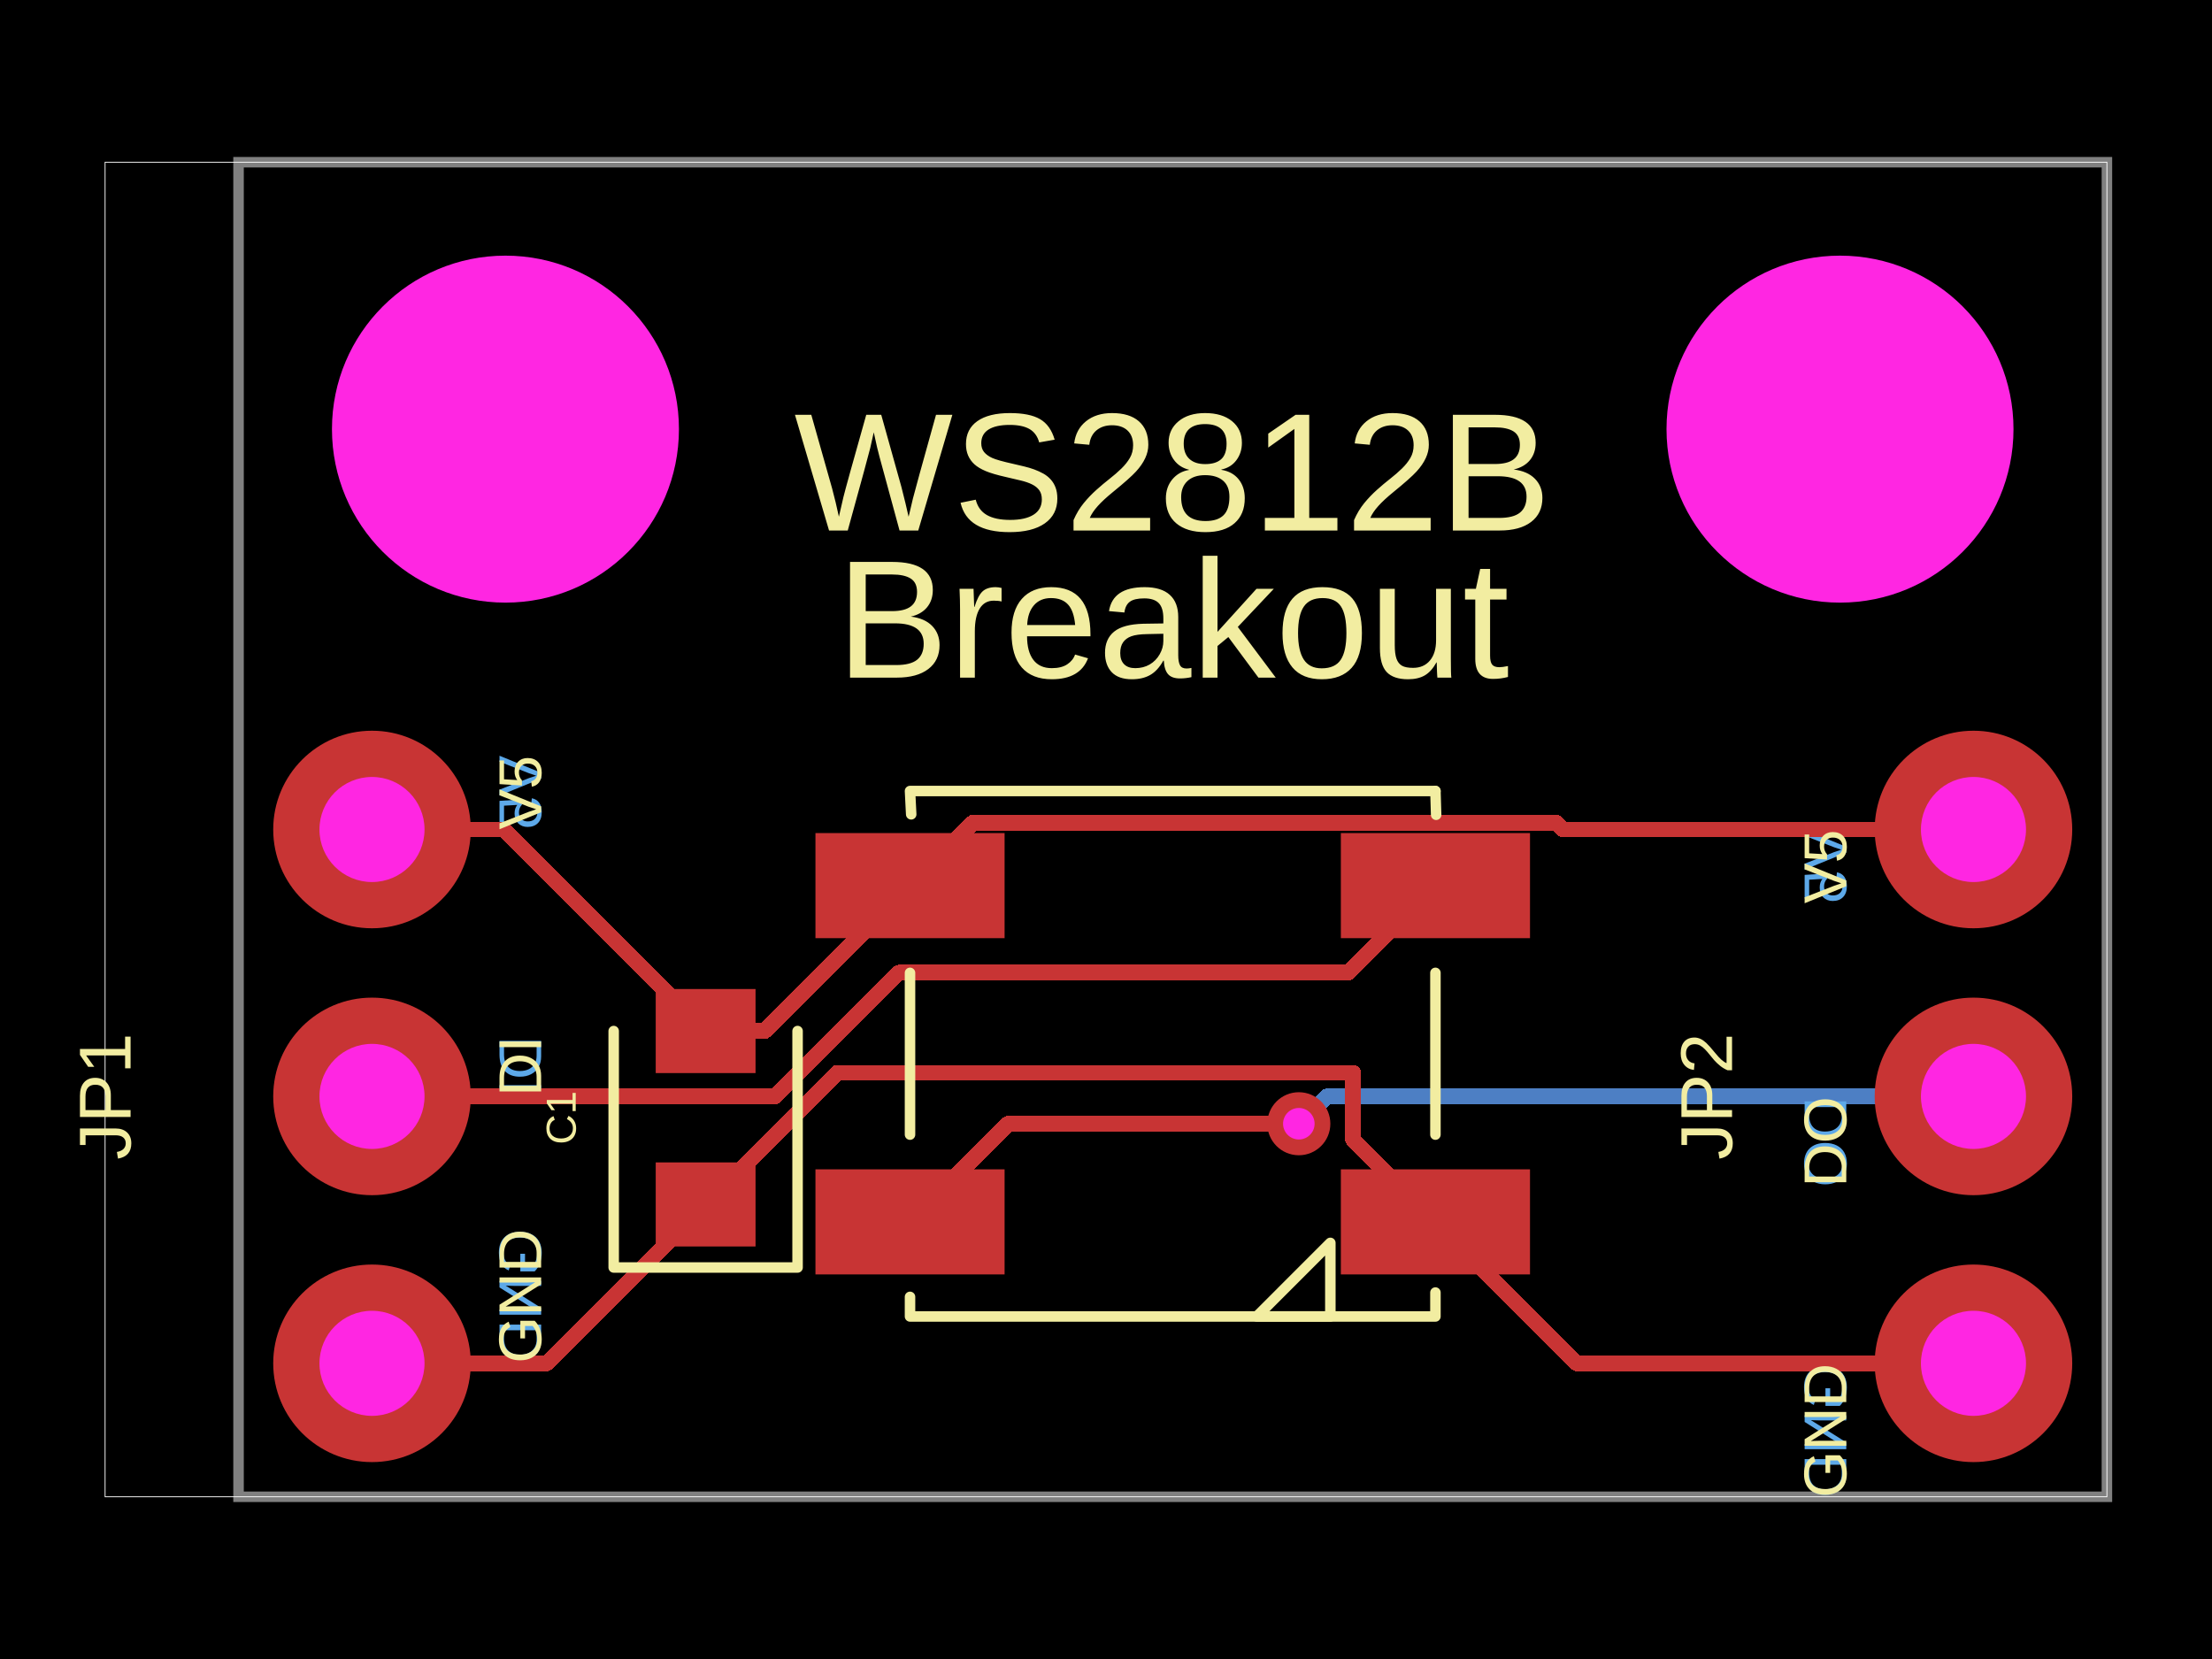
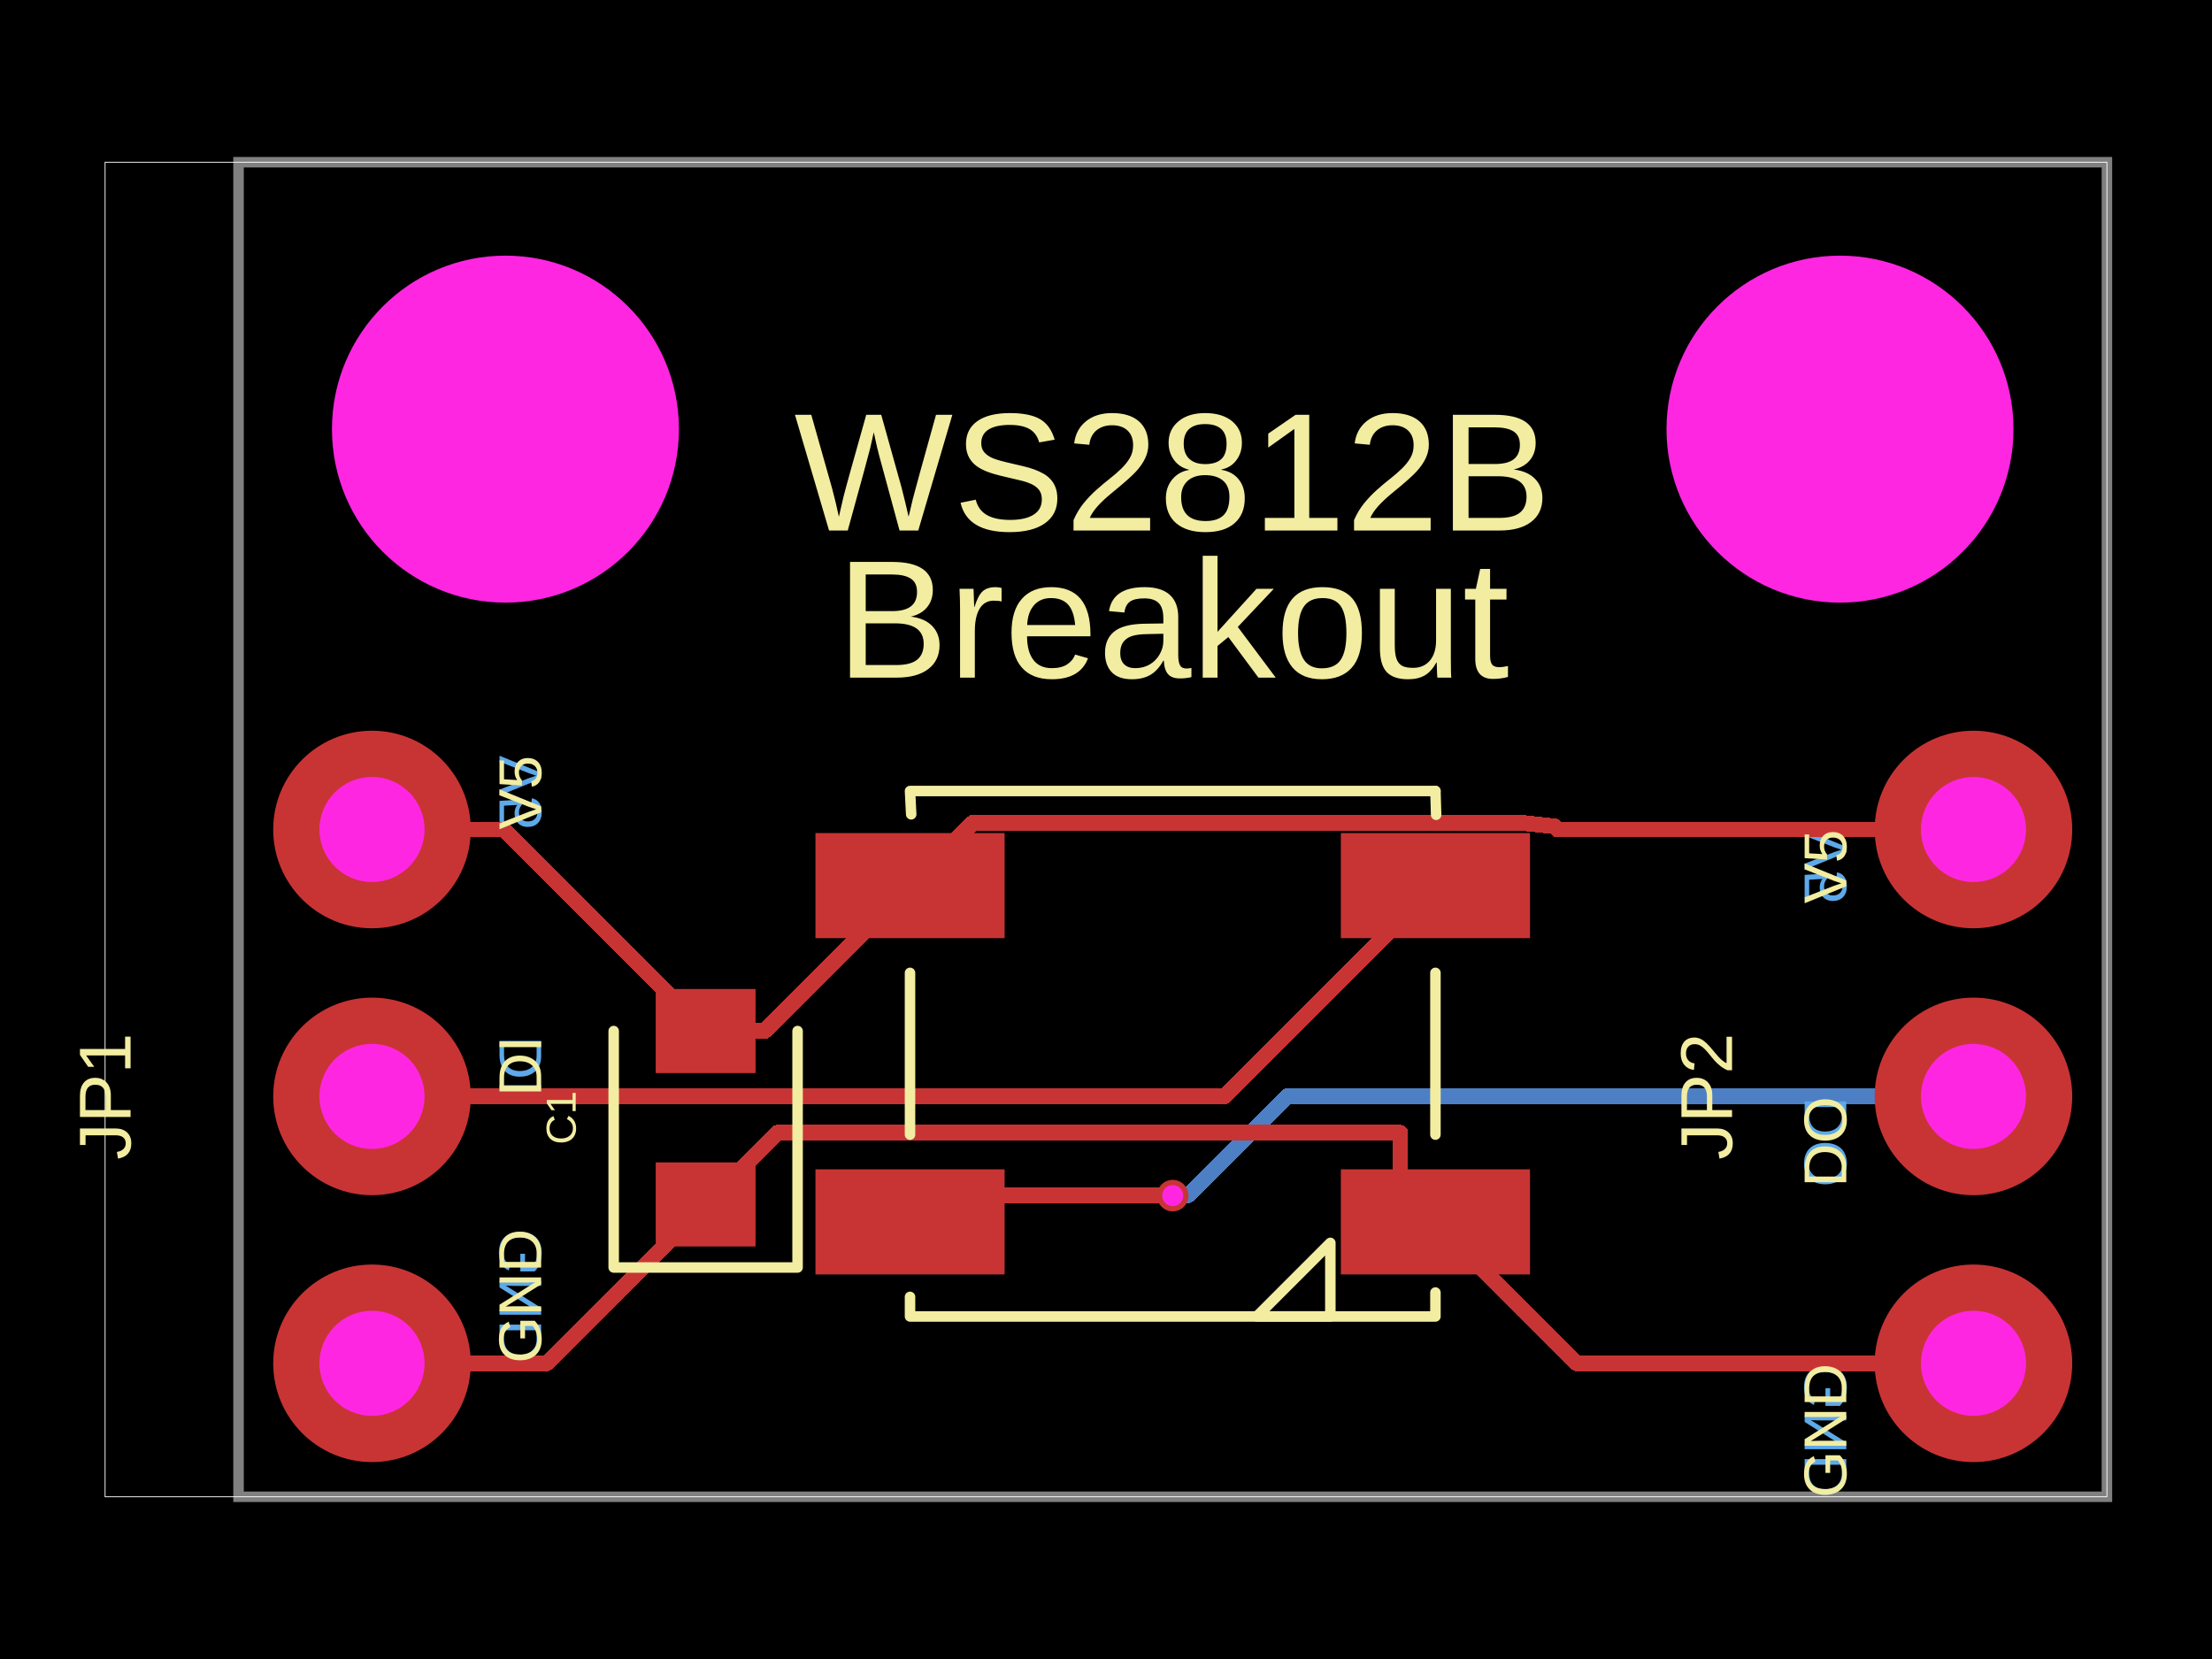
- <svg xmlns="http://www.w3.org/2000/svg" width="800" height="600" data-software-used-string="@tscircuit/core@0.0.1015">
+ <svg xmlns="http://www.w3.org/2000/svg" width="800" height="600" data-software-used-string="@tscircuit/core@0.0.1098">
  <style />
  <rect class="boundary" x="0" y="0" fill="#000" width="800" height="600" data-type="pcb_background" data-pcb-layer="global" />
  <rect class="pcb-boundary" fill="none" stroke="#fff" stroke-width="0.3" x="38.005" y="58.67" width="723.99" height="482.66" data-type="pcb_boundary" data-pcb-layer="global" />
  <path class="pcb-board" d="M 86.271 541.33 L 761.995 541.33 L 761.995 58.67 L 86.271 58.67 Z" fill="none" stroke="rgba(255, 255, 255, 0.5)" stroke-width="3.8" data-type="pcb_board" data-pcb-layer="board" />
-   <path class="pcb-trace" stroke="rgb(77, 127, 196)" fill="none" d="M 713.729 396.532 L 479.977 396.532" stroke-width="5.701" stroke-linecap="round" stroke-linejoin="round" shape-rendering="crispEdges" data-type="pcb_trace" data-pcb-layer="bottom" />
-   <path class="pcb-trace" stroke="rgb(77, 127, 196)" fill="none" d="M 479.977 396.532 L 470.59 405.919" stroke-width="5.701" stroke-linecap="round" stroke-linejoin="round" shape-rendering="crispEdges" data-type="pcb_trace" data-pcb-layer="bottom" />
-   <path class="pcb-trace" stroke="rgb(77, 127, 196)" fill="none" d="M 470.59 405.919 L 469.739 406.413" stroke-width="5.701" stroke-linecap="round" stroke-linejoin="round" shape-rendering="crispEdges" data-type="pcb_trace" data-pcb-layer="bottom" />
-   <path class="pcb-trace" stroke="rgb(77, 127, 196)" fill="none" d="M 469.739 406.413 L 469.739 406.413" stroke-width="5.701" stroke-linecap="round" stroke-linejoin="round" shape-rendering="crispEdges" data-type="pcb_trace" data-pcb-layer="bottom" />
+   <path class="pcb-trace" stroke="rgb(77, 127, 196)" fill="none" d="M 713.729 396.532 L 465.435 396.532" stroke-width="5.701" stroke-linecap="round" stroke-linejoin="round" shape-rendering="crispEdges" data-type="pcb_trace" data-pcb-layer="bottom" />
+   <path class="pcb-trace" stroke="rgb(77, 127, 196)" fill="none" d="M 465.435 396.532 L 429.647 432.32" stroke-width="5.701" stroke-linecap="round" stroke-linejoin="round" shape-rendering="crispEdges" data-type="pcb_trace" data-pcb-layer="bottom" />
+   <path class="pcb-trace" stroke="rgb(77, 127, 196)" fill="none" d="M 429.647 432.32 L 424.133 432.407" stroke-width="5.701" stroke-linecap="round" stroke-linejoin="round" shape-rendering="crispEdges" data-type="pcb_trace" data-pcb-layer="bottom" />
+   <path class="pcb-trace" stroke="rgb(77, 127, 196)" fill="none" d="M 424.133 432.407 L 424.133 432.407" stroke-width="5.701" stroke-linecap="round" stroke-linejoin="round" shape-rendering="crispEdges" data-type="pcb_trace" data-pcb-layer="bottom" />
  <text x="0" y="0" dx="0" dy="0" fill="#5da9e9" font-family="Arial, sans-serif" font-size="21.891" text-anchor="end" dominant-baseline="central" transform="matrix(-6.123233995736766e-17,1,1,6.123233995736766e-17,188.1235,493.0641)" class="pcb-silkscreen-text pcb-silkscreen-bottom" data-pcb-silkscreen-text-id="pcb_component_2" stroke="none" data-type="pcb_silkscreen_text" data-pcb-layer="bottom">GND</text>
  <text x="0" y="0" dx="0" dy="0" fill="#5da9e9" font-family="Arial, sans-serif" font-size="21.891" text-anchor="end" dominant-baseline="central" transform="matrix(-6.123233995736766e-17,1,1,6.123233995736766e-17,188.1235,396.5321)" class="pcb-silkscreen-text pcb-silkscreen-bottom" data-pcb-silkscreen-text-id="pcb_component_2" stroke="none" data-type="pcb_silkscreen_text" data-pcb-layer="bottom">DI</text>
  <text x="0" y="0" dx="0" dy="0" fill="#5da9e9" font-family="Arial, sans-serif" font-size="21.891" text-anchor="end" dominant-baseline="central" transform="matrix(-6.123233995736766e-17,1,1,6.123233995736766e-17,188.1235,300)" class="pcb-silkscreen-text pcb-silkscreen-bottom" data-pcb-silkscreen-text-id="pcb_component_2" stroke="none" data-type="pcb_silkscreen_text" data-pcb-layer="bottom">V5</text>
  <text x="0" y="0" dx="0" dy="0" fill="#5da9e9" font-family="Arial, sans-serif" font-size="21.891" text-anchor="start" dominant-baseline="central" transform="matrix(-6.123233995736766e-17,1,1,6.123233995736766e-17,660.1425,493.0641)" class="pcb-silkscreen-text pcb-silkscreen-bottom" data-pcb-silkscreen-text-id="pcb_component_3" stroke="none" data-type="pcb_silkscreen_text" data-pcb-layer="bottom">GND</text>
  <text x="0" y="0" dx="0" dy="0" fill="#5da9e9" font-family="Arial, sans-serif" font-size="21.891" text-anchor="start" dominant-baseline="central" transform="matrix(-6.123233995736766e-17,1,1,6.123233995736766e-17,660.1425,396.5321)" class="pcb-silkscreen-text pcb-silkscreen-bottom" data-pcb-silkscreen-text-id="pcb_component_3" stroke="none" data-type="pcb_silkscreen_text" data-pcb-layer="bottom">DO</text>
  <text x="0" y="0" dx="0" dy="0" fill="#5da9e9" font-family="Arial, sans-serif" font-size="21.891" text-anchor="start" dominant-baseline="central" transform="matrix(-6.123233995736766e-17,1,1,6.123233995736766e-17,660.1425,300)" class="pcb-silkscreen-text pcb-silkscreen-bottom" data-pcb-silkscreen-text-id="pcb_component_3" stroke="none" data-type="pcb_silkscreen_text" data-pcb-layer="bottom">V5</text>
  <rect class="pcb-pad" fill="rgb(200, 52, 52)" x="484.94" y="422.905" width="68.408" height="38.005" data-type="pcb_smtpad" data-pcb-layer="top" />
  <rect class="pcb-pad" fill="rgb(200, 52, 52)" x="484.94" y="301.294" width="68.408" height="38.005" data-type="pcb_smtpad" data-pcb-layer="top" />
  <rect class="pcb-pad" fill="rgb(200, 52, 52)" x="294.917" y="301.294" width="68.408" height="38.005" data-type="pcb_smtpad" data-pcb-layer="top" />
  <rect class="pcb-pad" fill="rgb(200, 52, 52)" x="294.917" y="422.905" width="68.408" height="38.005" data-type="pcb_smtpad" data-pcb-layer="top" />
  <rect class="pcb-pad" fill="rgb(200, 52, 52)" x="237.15" y="420.399" width="36.105" height="30.404" data-type="pcb_smtpad" data-pcb-layer="top" />
  <rect class="pcb-pad" fill="rgb(200, 52, 52)" x="237.15" y="357.691" width="36.105" height="30.404" data-type="pcb_smtpad" data-pcb-layer="top" />
  <path class="pcb-trace" stroke="rgb(200, 52, 52)" fill="none" d="M 134.537 493.064 L 197.739 493.064" stroke-width="5.701" stroke-linecap="round" stroke-linejoin="round" shape-rendering="crispEdges" data-type="pcb_trace" data-pcb-layer="top" />
  <path class="pcb-trace" stroke="rgb(200, 52, 52)" fill="none" d="M 197.739 493.064 L 255.202 435.601" stroke-width="5.701" stroke-linecap="round" stroke-linejoin="round" shape-rendering="crispEdges" data-type="pcb_trace" data-pcb-layer="top" />
  <path class="pcb-trace" stroke="rgb(200, 52, 52)" fill="none" d="M 713.729 493.064 L 570.301 493.064" stroke-width="5.701" stroke-linecap="round" stroke-linejoin="round" shape-rendering="crispEdges" data-type="pcb_trace" data-pcb-layer="top" />
  <path class="pcb-trace" stroke="rgb(200, 52, 52)" fill="none" d="M 570.301 493.064 L 519.145 441.908" stroke-width="5.701" stroke-linecap="round" stroke-linejoin="round" shape-rendering="crispEdges" data-type="pcb_trace" data-pcb-layer="top" />
-   <path class="pcb-trace" stroke="rgb(200, 52, 52)" fill="none" d="M 255.202 435.601 L 302.794 388.009" stroke-width="5.701" stroke-linecap="round" stroke-linejoin="round" shape-rendering="crispEdges" data-type="pcb_trace" data-pcb-layer="top" />
-   <path class="pcb-trace" stroke="rgb(200, 52, 52)" fill="none" d="M 302.794 388.009 L 489.339 388.009" stroke-width="5.701" stroke-linecap="round" stroke-linejoin="round" shape-rendering="crispEdges" data-type="pcb_trace" data-pcb-layer="top" />
-   <path class="pcb-trace" stroke="rgb(200, 52, 52)" fill="none" d="M 489.339 388.009 L 489.339 412.102" stroke-width="5.701" stroke-linecap="round" stroke-linejoin="round" shape-rendering="crispEdges" data-type="pcb_trace" data-pcb-layer="top" />
-   <path class="pcb-trace" stroke="rgb(200, 52, 52)" fill="none" d="M 489.339 412.102 L 519.145 441.908" stroke-width="5.701" stroke-linecap="round" stroke-linejoin="round" shape-rendering="crispEdges" data-type="pcb_trace" data-pcb-layer="top" />
+   <path class="pcb-trace" stroke="rgb(200, 52, 52)" fill="none" d="M 255.202 435.601 L 281.106 409.697" stroke-width="5.701" stroke-linecap="round" stroke-linejoin="round" shape-rendering="crispEdges" data-type="pcb_trace" data-pcb-layer="top" />
+   <path class="pcb-trace" stroke="rgb(200, 52, 52)" fill="none" d="M 281.106 409.697 L 506.388 409.697" stroke-width="5.701" stroke-linecap="round" stroke-linejoin="round" shape-rendering="crispEdges" data-type="pcb_trace" data-pcb-layer="top" />
+   <path class="pcb-trace" stroke="rgb(200, 52, 52)" fill="none" d="M 506.388 409.697 L 506.388 429.151" stroke-width="5.701" stroke-linecap="round" stroke-linejoin="round" shape-rendering="crispEdges" data-type="pcb_trace" data-pcb-layer="top" />
+   <path class="pcb-trace" stroke="rgb(200, 52, 52)" fill="none" d="M 506.388 429.151 L 519.145 441.908" stroke-width="5.701" stroke-linecap="round" stroke-linejoin="round" shape-rendering="crispEdges" data-type="pcb_trace" data-pcb-layer="top" />
  <path class="pcb-trace" stroke="rgb(200, 52, 52)" fill="none" d="M 255.202 372.893 L 276.525 372.893" stroke-width="5.701" stroke-linecap="round" stroke-linejoin="round" shape-rendering="crispEdges" data-type="pcb_trace" data-pcb-layer="top" />
  <path class="pcb-trace" stroke="rgb(200, 52, 52)" fill="none" d="M 276.525 372.893 L 329.121 320.297" stroke-width="5.701" stroke-linecap="round" stroke-linejoin="round" shape-rendering="crispEdges" data-type="pcb_trace" data-pcb-layer="top" />
  <path class="pcb-trace" stroke="rgb(200, 52, 52)" fill="none" d="M 134.537 300 L 182.309 300" stroke-width="5.701" stroke-linecap="round" stroke-linejoin="round" shape-rendering="crispEdges" data-type="pcb_trace" data-pcb-layer="top" />
  <path class="pcb-trace" stroke="rgb(200, 52, 52)" fill="none" d="M 182.309 300 L 255.202 372.893" stroke-width="5.701" stroke-linecap="round" stroke-linejoin="round" shape-rendering="crispEdges" data-type="pcb_trace" data-pcb-layer="top" />
-   <path class="pcb-trace" stroke="rgb(200, 52, 52)" fill="none" d="M 713.729 300 L 565.262 300" stroke-width="5.701" stroke-linecap="round" stroke-linejoin="round" shape-rendering="crispEdges" data-type="pcb_trace" data-pcb-layer="top" />
-   <path class="pcb-trace" stroke="rgb(200, 52, 52)" fill="none" d="M 565.262 300 L 562.756 297.494" stroke-width="5.701" stroke-linecap="round" stroke-linejoin="round" shape-rendering="crispEdges" data-type="pcb_trace" data-pcb-layer="top" />
-   <path class="pcb-trace" stroke="rgb(200, 52, 52)" fill="none" d="M 562.756 297.494 L 549.549 297.494" stroke-width="5.701" stroke-linecap="round" stroke-linejoin="round" shape-rendering="crispEdges" data-type="pcb_trace" data-pcb-layer="top" />
-   <path class="pcb-trace" stroke="rgb(200, 52, 52)" fill="none" d="M 549.549 297.494 L 538.147 297.494" stroke-width="5.701" stroke-linecap="round" stroke-linejoin="round" shape-rendering="crispEdges" data-type="pcb_trace" data-pcb-layer="top" />
-   <path class="pcb-trace" stroke="rgb(200, 52, 52)" fill="none" d="M 538.147 297.494 L 530.546 297.494" stroke-width="5.701" stroke-linecap="round" stroke-linejoin="round" shape-rendering="crispEdges" data-type="pcb_trace" data-pcb-layer="top" />
-   <path class="pcb-trace" stroke="rgb(200, 52, 52)" fill="none" d="M 530.546 297.494 L 519.145 297.494" stroke-width="5.701" stroke-linecap="round" stroke-linejoin="round" shape-rendering="crispEdges" data-type="pcb_trace" data-pcb-layer="top" />
-   <path class="pcb-trace" stroke="rgb(200, 52, 52)" fill="none" d="M 519.145 297.494 L 511.544 297.494" stroke-width="5.701" stroke-linecap="round" stroke-linejoin="round" shape-rendering="crispEdges" data-type="pcb_trace" data-pcb-layer="top" />
-   <path class="pcb-trace" stroke="rgb(200, 52, 52)" fill="none" d="M 511.544 297.494 L 503.943 297.494" stroke-width="5.701" stroke-linecap="round" stroke-linejoin="round" shape-rendering="crispEdges" data-type="pcb_trace" data-pcb-layer="top" />
-   <path class="pcb-trace" stroke="rgb(200, 52, 52)" fill="none" d="M 503.943 297.494 L 492.542 297.494" stroke-width="5.701" stroke-linecap="round" stroke-linejoin="round" shape-rendering="crispEdges" data-type="pcb_trace" data-pcb-layer="top" />
-   <path class="pcb-trace" stroke="rgb(200, 52, 52)" fill="none" d="M 492.542 297.494 L 484.941 297.494" stroke-width="5.701" stroke-linecap="round" stroke-linejoin="round" shape-rendering="crispEdges" data-type="pcb_trace" data-pcb-layer="top" />
-   <path class="pcb-trace" stroke="rgb(200, 52, 52)" fill="none" d="M 484.941 297.494 L 473.539 297.494" stroke-width="5.701" stroke-linecap="round" stroke-linejoin="round" shape-rendering="crispEdges" data-type="pcb_trace" data-pcb-layer="top" />
-   <path class="pcb-trace" stroke="rgb(200, 52, 52)" fill="none" d="M 473.539 297.494 L 477.474 297.494" stroke-width="5.701" stroke-linecap="round" stroke-linejoin="round" shape-rendering="crispEdges" data-type="pcb_trace" data-pcb-layer="top" />
-   <path class="pcb-trace" stroke="rgb(200, 52, 52)" fill="none" d="M 477.474 297.494 L 351.924 297.494" stroke-width="5.701" stroke-linecap="round" stroke-linejoin="round" shape-rendering="crispEdges" data-type="pcb_trace" data-pcb-layer="top" />
+   <path class="pcb-trace" stroke="rgb(200, 52, 52)" fill="none" d="M 713.729 300 L 563.316 300" stroke-width="5.701" stroke-linecap="round" stroke-linejoin="round" shape-rendering="crispEdges" data-type="pcb_trace" data-pcb-layer="top" />
+   <path class="pcb-trace" stroke="rgb(200, 52, 52)" fill="none" d="M 563.316 300 L 562.182 298.865" stroke-width="5.701" stroke-linecap="round" stroke-linejoin="round" shape-rendering="crispEdges" data-type="pcb_trace" data-pcb-layer="top" />
+   <path class="pcb-trace" stroke="rgb(200, 52, 52)" fill="none" d="M 562.182 298.865 L 549.549 297.494" stroke-width="5.701" stroke-linecap="round" stroke-linejoin="round" shape-rendering="crispEdges" data-type="pcb_trace" data-pcb-layer="top" />
+   <path class="pcb-trace" stroke="rgb(200, 52, 52)" fill="none" d="M 549.549 297.494 L 541.948 297.494" stroke-width="5.701" stroke-linecap="round" stroke-linejoin="round" shape-rendering="crispEdges" data-type="pcb_trace" data-pcb-layer="top" />
+   <path class="pcb-trace" stroke="rgb(200, 52, 52)" fill="none" d="M 541.948 297.494 L 534.347 297.494" stroke-width="5.701" stroke-linecap="round" stroke-linejoin="round" shape-rendering="crispEdges" data-type="pcb_trace" data-pcb-layer="top" />
+   <path class="pcb-trace" stroke="rgb(200, 52, 52)" fill="none" d="M 534.347 297.494 L 522.945 297.494" stroke-width="5.701" stroke-linecap="round" stroke-linejoin="round" shape-rendering="crispEdges" data-type="pcb_trace" data-pcb-layer="top" />
+   <path class="pcb-trace" stroke="rgb(200, 52, 52)" fill="none" d="M 522.945 297.494 L 515.344 297.494" stroke-width="5.701" stroke-linecap="round" stroke-linejoin="round" shape-rendering="crispEdges" data-type="pcb_trace" data-pcb-layer="top" />
+   <path class="pcb-trace" stroke="rgb(200, 52, 52)" fill="none" d="M 515.344 297.494 L 503.943 297.494" stroke-width="5.701" stroke-linecap="round" stroke-linejoin="round" shape-rendering="crispEdges" data-type="pcb_trace" data-pcb-layer="top" />
+   <path class="pcb-trace" stroke="rgb(200, 52, 52)" fill="none" d="M 503.943 297.494 L 496.342 297.494" stroke-width="5.701" stroke-linecap="round" stroke-linejoin="round" shape-rendering="crispEdges" data-type="pcb_trace" data-pcb-layer="top" />
+   <path class="pcb-trace" stroke="rgb(200, 52, 52)" fill="none" d="M 496.342 297.494 L 484.941 297.494" stroke-width="5.701" stroke-linecap="round" stroke-linejoin="round" shape-rendering="crispEdges" data-type="pcb_trace" data-pcb-layer="top" />
+   <path class="pcb-trace" stroke="rgb(200, 52, 52)" fill="none" d="M 484.941 297.494 L 477.34 297.494" stroke-width="5.701" stroke-linecap="round" stroke-linejoin="round" shape-rendering="crispEdges" data-type="pcb_trace" data-pcb-layer="top" />
+   <path class="pcb-trace" stroke="rgb(200, 52, 52)" fill="none" d="M 477.34 297.494 L 477.446 297.494" stroke-width="5.701" stroke-linecap="round" stroke-linejoin="round" shape-rendering="crispEdges" data-type="pcb_trace" data-pcb-layer="top" />
+   <path class="pcb-trace" stroke="rgb(200, 52, 52)" fill="none" d="M 477.446 297.494 L 351.924 297.494" stroke-width="5.701" stroke-linecap="round" stroke-linejoin="round" shape-rendering="crispEdges" data-type="pcb_trace" data-pcb-layer="top" />
  <path class="pcb-trace" stroke="rgb(200, 52, 52)" fill="none" d="M 351.924 297.494 L 329.121 320.297" stroke-width="5.701" stroke-linecap="round" stroke-linejoin="round" shape-rendering="crispEdges" data-type="pcb_trace" data-pcb-layer="top" />
-   <path class="pcb-trace" stroke="rgb(200, 52, 52)" fill="none" d="M 134.537 396.532 L 280.296 396.532" stroke-width="5.701" stroke-linecap="round" stroke-linejoin="round" shape-rendering="crispEdges" data-type="pcb_trace" data-pcb-layer="top" />
-   <path class="pcb-trace" stroke="rgb(200, 52, 52)" fill="none" d="M 280.296 396.532 L 325.025 351.803" stroke-width="5.701" stroke-linecap="round" stroke-linejoin="round" shape-rendering="crispEdges" data-type="pcb_trace" data-pcb-layer="top" />
-   <path class="pcb-trace" stroke="rgb(200, 52, 52)" fill="none" d="M 325.025 351.803 L 487.638 351.803" stroke-width="5.701" stroke-linecap="round" stroke-linejoin="round" shape-rendering="crispEdges" data-type="pcb_trace" data-pcb-layer="top" />
-   <path class="pcb-trace" stroke="rgb(200, 52, 52)" fill="none" d="M 487.638 351.803 L 519.145 320.297" stroke-width="5.701" stroke-linecap="round" stroke-linejoin="round" shape-rendering="crispEdges" data-type="pcb_trace" data-pcb-layer="top" />
-   <path class="pcb-trace" stroke="rgb(200, 52, 52)" fill="none" d="M 469.739 406.413 L 469.739 406.413" stroke-width="5.701" stroke-linecap="round" stroke-linejoin="round" shape-rendering="crispEdges" data-type="pcb_trace" data-pcb-layer="top" />
-   <path class="pcb-trace" stroke="rgb(200, 52, 52)" fill="none" d="M 469.739 406.413 L 364.616 406.413" stroke-width="5.701" stroke-linecap="round" stroke-linejoin="round" shape-rendering="crispEdges" data-type="pcb_trace" data-pcb-layer="top" />
-   <path class="pcb-trace" stroke="rgb(200, 52, 52)" fill="none" d="M 364.616 406.413 L 329.121 441.908" stroke-width="5.701" stroke-linecap="round" stroke-linejoin="round" shape-rendering="crispEdges" data-type="pcb_trace" data-pcb-layer="top" />
+   <path class="pcb-trace" stroke="rgb(200, 52, 52)" fill="none" d="M 134.537 396.532 L 442.909 396.532" stroke-width="5.701" stroke-linecap="round" stroke-linejoin="round" shape-rendering="crispEdges" data-type="pcb_trace" data-pcb-layer="top" />
+   <path class="pcb-trace" stroke="rgb(200, 52, 52)" fill="none" d="M 442.909 396.532 L 519.145 320.297" stroke-width="5.701" stroke-linecap="round" stroke-linejoin="round" shape-rendering="crispEdges" data-type="pcb_trace" data-pcb-layer="top" />
+   <path class="pcb-trace" stroke="rgb(200, 52, 52)" fill="none" d="M 424.133 432.407 L 424.133 432.407" stroke-width="5.701" stroke-linecap="round" stroke-linejoin="round" shape-rendering="crispEdges" data-type="pcb_trace" data-pcb-layer="top" />
+   <path class="pcb-trace" stroke="rgb(200, 52, 52)" fill="none" d="M 424.133 432.407 L 338.622 432.407" stroke-width="5.701" stroke-linecap="round" stroke-linejoin="round" shape-rendering="crispEdges" data-type="pcb_trace" data-pcb-layer="top" />
+   <path class="pcb-trace" stroke="rgb(200, 52, 52)" fill="none" d="M 338.622 432.407 L 329.121 441.908" stroke-width="5.701" stroke-linecap="round" stroke-linejoin="round" shape-rendering="crispEdges" data-type="pcb_trace" data-pcb-layer="top" />
  <path class="pcb-silkscreen pcb-silkscreen-top" d="M 519.143 467.465 L 519.143 476.112 L 329.119 476.112 L 329.119 469.033" fill="none" stroke="#f2eda1" stroke-width="3.8" stroke-linecap="round" stroke-linejoin="round" data-pcb-component-id="pcb_component_0" data-pcb-silkscreen-path-id="pcb_silkscreen_path_0" data-type="pcb_silkscreen_path" data-pcb-layer="top" />
  <path class="pcb-silkscreen pcb-silkscreen-top" d="M 519.143 286.089 L 519.401 294.671" fill="none" stroke="#f2eda1" stroke-width="3.8" stroke-linecap="round" stroke-linejoin="round" data-pcb-component-id="pcb_component_0" data-pcb-silkscreen-path-id="pcb_silkscreen_path_1" data-type="pcb_silkscreen_path" data-pcb-layer="top" />
  <path class="pcb-silkscreen pcb-silkscreen-top" d="M 329.546 294.511 L 329.119 286.089 L 519.143 286.089" fill="none" stroke="#f2eda1" stroke-width="3.8" stroke-linecap="round" stroke-linejoin="round" data-pcb-component-id="pcb_component_0" data-pcb-silkscreen-path-id="pcb_silkscreen_path_2" data-type="pcb_silkscreen_path" data-pcb-layer="top" />
  <path class="pcb-silkscreen pcb-silkscreen-top" d="M 519.143 351.851 L 519.143 410.349" fill="none" stroke="#f2eda1" stroke-width="3.8" stroke-linecap="round" stroke-linejoin="round" data-pcb-component-id="pcb_component_0" data-pcb-silkscreen-path-id="pcb_silkscreen_path_3" data-type="pcb_silkscreen_path" data-pcb-layer="top" />
  <path class="pcb-silkscreen pcb-silkscreen-top" d="M 329.119 410.349 L 329.119 351.851" fill="none" stroke="#f2eda1" stroke-width="3.8" stroke-linecap="round" stroke-linejoin="round" data-pcb-component-id="pcb_component_0" data-pcb-silkscreen-path-id="pcb_silkscreen_path_4" data-type="pcb_silkscreen_path" data-pcb-layer="top" />
  <path class="pcb-silkscreen pcb-silkscreen-top" d="M 481.138 449.509 L 481.138 476.112 L 454.535 476.112 L 481.136 449.505" fill="none" stroke="#f2eda1" stroke-width="3.8" stroke-linecap="round" stroke-linejoin="round" data-pcb-component-id="pcb_component_0" data-pcb-silkscreen-path-id="pcb_silkscreen_path_5" data-type="pcb_silkscreen_path" data-pcb-layer="top" />
  <path class="pcb-silkscreen pcb-silkscreen-top" d="M 221.948 372.893 L 221.948 458.404 L 288.456 458.404 L 288.456 372.893" fill="none" stroke="#f2eda1" stroke-width="3.8" stroke-linecap="round" stroke-linejoin="round" data-pcb-component-id="pcb_component_1" data-pcb-silkscreen-path-id="pcb_silkscreen_path_6" data-type="pcb_silkscreen_path" data-pcb-layer="top" />
  <text x="0" y="0" dx="0" dy="0" fill="#f2eda1" font-family="Arial, sans-serif" font-size="15.202" text-anchor="middle" dominant-baseline="central" transform="matrix(6.123233995736766e-17,-1,1,6.123233995736766e-17,202.9454,404.247)" class="pcb-silkscreen-text pcb-silkscreen-top" data-pcb-silkscreen-text-id="pcb_component_1" stroke="none" data-type="pcb_silkscreen_text" data-pcb-layer="top">C1</text>
  <text x="0" y="0" dx="0" dy="0" fill="#f2eda1" font-family="Arial, sans-serif" font-size="21.891" text-anchor="start" dominant-baseline="central" transform="matrix(6.123233995736766e-17,-1,1,6.123233995736766e-17,188.1235,493.0641)" class="pcb-silkscreen-text pcb-silkscreen-top" data-pcb-silkscreen-text-id="pcb_component_2" stroke="none" data-type="pcb_silkscreen_text" data-pcb-layer="top">GND</text>
  <text x="0" y="0" dx="0" dy="0" fill="#f2eda1" font-family="Arial, sans-serif" font-size="21.891" text-anchor="start" dominant-baseline="central" transform="matrix(6.123233995736766e-17,-1,1,6.123233995736766e-17,188.1235,396.5321)" class="pcb-silkscreen-text pcb-silkscreen-top" data-pcb-silkscreen-text-id="pcb_component_2" stroke="none" data-type="pcb_silkscreen_text" data-pcb-layer="top">DI</text>
  <text x="0" y="0" dx="0" dy="0" fill="#f2eda1" font-family="Arial, sans-serif" font-size="21.891" text-anchor="start" dominant-baseline="central" transform="matrix(6.123233995736766e-17,-1,1,6.123233995736766e-17,188.1235,300)" class="pcb-silkscreen-text pcb-silkscreen-top" data-pcb-silkscreen-text-id="pcb_component_2" stroke="none" data-type="pcb_silkscreen_text" data-pcb-layer="top">V5</text>
  <text x="0" y="0" dx="0" dy="0" fill="#f2eda1" font-family="Arial, sans-serif" font-size="26.603" text-anchor="middle" dominant-baseline="central" transform="matrix(6.123233995736766e-17,-1,1,6.123233995736766e-17,38.00475,396.5321)" class="pcb-silkscreen-text pcb-silkscreen-top" data-pcb-silkscreen-text-id="pcb_component_2" stroke="none" data-type="pcb_silkscreen_text" data-pcb-layer="top">JP1</text>
  <text x="0" y="0" dx="0" dy="0" fill="#f2eda1" font-family="Arial, sans-serif" font-size="21.891" text-anchor="end" dominant-baseline="central" transform="matrix(6.123233995736766e-17,-1,1,6.123233995736766e-17,660.1425,493.0641)" class="pcb-silkscreen-text pcb-silkscreen-top" data-pcb-silkscreen-text-id="pcb_component_3" stroke="none" data-type="pcb_silkscreen_text" data-pcb-layer="top">GND</text>
  <text x="0" y="0" dx="0" dy="0" fill="#f2eda1" font-family="Arial, sans-serif" font-size="21.891" text-anchor="end" dominant-baseline="central" transform="matrix(6.123233995736766e-17,-1,1,6.123233995736766e-17,660.1425,396.5321)" class="pcb-silkscreen-text pcb-silkscreen-top" data-pcb-silkscreen-text-id="pcb_component_3" stroke="none" data-type="pcb_silkscreen_text" data-pcb-layer="top">DO</text>
  <text x="0" y="0" dx="0" dy="0" fill="#f2eda1" font-family="Arial, sans-serif" font-size="21.891" text-anchor="end" dominant-baseline="central" transform="matrix(6.123233995736766e-17,-1,1,6.123233995736766e-17,660.1425,300)" class="pcb-silkscreen-text pcb-silkscreen-top" data-pcb-silkscreen-text-id="pcb_component_3" stroke="none" data-type="pcb_silkscreen_text" data-pcb-layer="top">V5</text>
  <text x="0" y="0" dx="0" dy="0" fill="#f2eda1" font-family="Arial, sans-serif" font-size="26.603" text-anchor="middle" dominant-baseline="central" transform="matrix(6.123233995736766e-17,-1,1,6.123233995736766e-17,617.1971,396.5321)" class="pcb-silkscreen-text pcb-silkscreen-top" data-pcb-silkscreen-text-id="pcb_component_3" stroke="none" data-type="pcb_silkscreen_text" data-pcb-layer="top">JP2</text>
  <text x="0" y="0" dx="0" dy="0" fill="#f2eda1" font-family="Arial, sans-serif" font-size="60.808" text-anchor="middle" dominant-baseline="central" transform="matrix(1,0,0,1,424.133,170.7838)" class="pcb-silkscreen-text pcb-silkscreen-top" data-pcb-silkscreen-text-id="null" stroke="none" data-type="pcb_silkscreen_text" data-pcb-layer="top">WS2812B</text>
  <text x="0" y="0" dx="0" dy="0" fill="#f2eda1" font-family="Arial, sans-serif" font-size="60.808" text-anchor="middle" dominant-baseline="central" transform="matrix(1,0,0,1,424.133,223.9905)" class="pcb-silkscreen-text pcb-silkscreen-top" data-pcb-silkscreen-text-id="null" stroke="none" data-type="pcb_silkscreen_text" data-pcb-layer="top">Breakout</text>
  <g data-type="pcb_plated_hole" data-pcb-layer="through">
    <circle class="pcb-hole-outer" fill="rgb(200, 52, 52)" cx="134.537" cy="493.064" r="35.724" data-type="pcb_plated_hole" data-pcb-layer="top" />
    <circle class="pcb-hole-inner" fill="#FF26E2" cx="134.537" cy="493.064" r="19.002" data-type="pcb_plated_hole_drill" data-pcb-layer="drill" />
  </g>
  <g data-type="pcb_plated_hole" data-pcb-layer="through">
    <circle class="pcb-hole-outer" fill="rgb(200, 52, 52)" cx="134.537" cy="396.532" r="35.724" data-type="pcb_plated_hole" data-pcb-layer="top" />
    <circle class="pcb-hole-inner" fill="#FF26E2" cx="134.537" cy="396.532" r="19.002" data-type="pcb_plated_hole_drill" data-pcb-layer="drill" />
  </g>
  <g data-type="pcb_plated_hole" data-pcb-layer="through">
    <circle class="pcb-hole-outer" fill="rgb(200, 52, 52)" cx="134.537" cy="300" r="35.724" data-type="pcb_plated_hole" data-pcb-layer="top" />
    <circle class="pcb-hole-inner" fill="#FF26E2" cx="134.537" cy="300" r="19.002" data-type="pcb_plated_hole_drill" data-pcb-layer="drill" />
  </g>
  <g data-type="pcb_plated_hole" data-pcb-layer="through">
    <circle class="pcb-hole-outer" fill="rgb(200, 52, 52)" cx="713.729" cy="493.064" r="35.724" data-type="pcb_plated_hole" data-pcb-layer="top" />
    <circle class="pcb-hole-inner" fill="#FF26E2" cx="713.729" cy="493.064" r="19.002" data-type="pcb_plated_hole_drill" data-pcb-layer="drill" />
  </g>
  <g data-type="pcb_plated_hole" data-pcb-layer="through">
    <circle class="pcb-hole-outer" fill="rgb(200, 52, 52)" cx="713.729" cy="396.532" r="35.724" data-type="pcb_plated_hole" data-pcb-layer="top" />
    <circle class="pcb-hole-inner" fill="#FF26E2" cx="713.729" cy="396.532" r="19.002" data-type="pcb_plated_hole_drill" data-pcb-layer="drill" />
  </g>
  <g data-type="pcb_plated_hole" data-pcb-layer="through">
    <circle class="pcb-hole-outer" fill="rgb(200, 52, 52)" cx="713.729" cy="300" r="35.724" data-type="pcb_plated_hole" data-pcb-layer="top" />
    <circle class="pcb-hole-inner" fill="#FF26E2" cx="713.729" cy="300" r="19.002" data-type="pcb_plated_hole_drill" data-pcb-layer="drill" />
  </g>
  <g data-type="pcb_via" data-pcb-layer="through">
-     <circle class="pcb-hole-outer" fill="rgb(200, 52, 52)" cx="469.739" cy="406.413" r="11.401" data-type="pcb_via" data-pcb-layer="top" />
-     <circle class="pcb-hole-inner" fill="#FF26E2" cx="469.739" cy="406.413" r="5.701" data-type="pcb_via" data-pcb-layer="drill" />
+     <circle class="pcb-hole-outer" fill="rgb(200, 52, 52)" cx="424.133" cy="432.407" r="5.701" data-type="pcb_via" data-pcb-layer="top" />
+     <circle class="pcb-hole-inner" fill="#FF26E2" cx="424.133" cy="432.407" r="3.8" data-type="pcb_via" data-pcb-layer="drill" />
  </g>
  <circle class="pcb-hole" cx="182.803" cy="155.202" r="62.746" fill="#FF26E2" data-type="pcb_hole" data-pcb-layer="drill" />
  <circle class="pcb-hole" cx="665.463" cy="155.202" r="62.746" fill="#FF26E2" data-type="pcb_hole" data-pcb-layer="drill" />
</svg>
